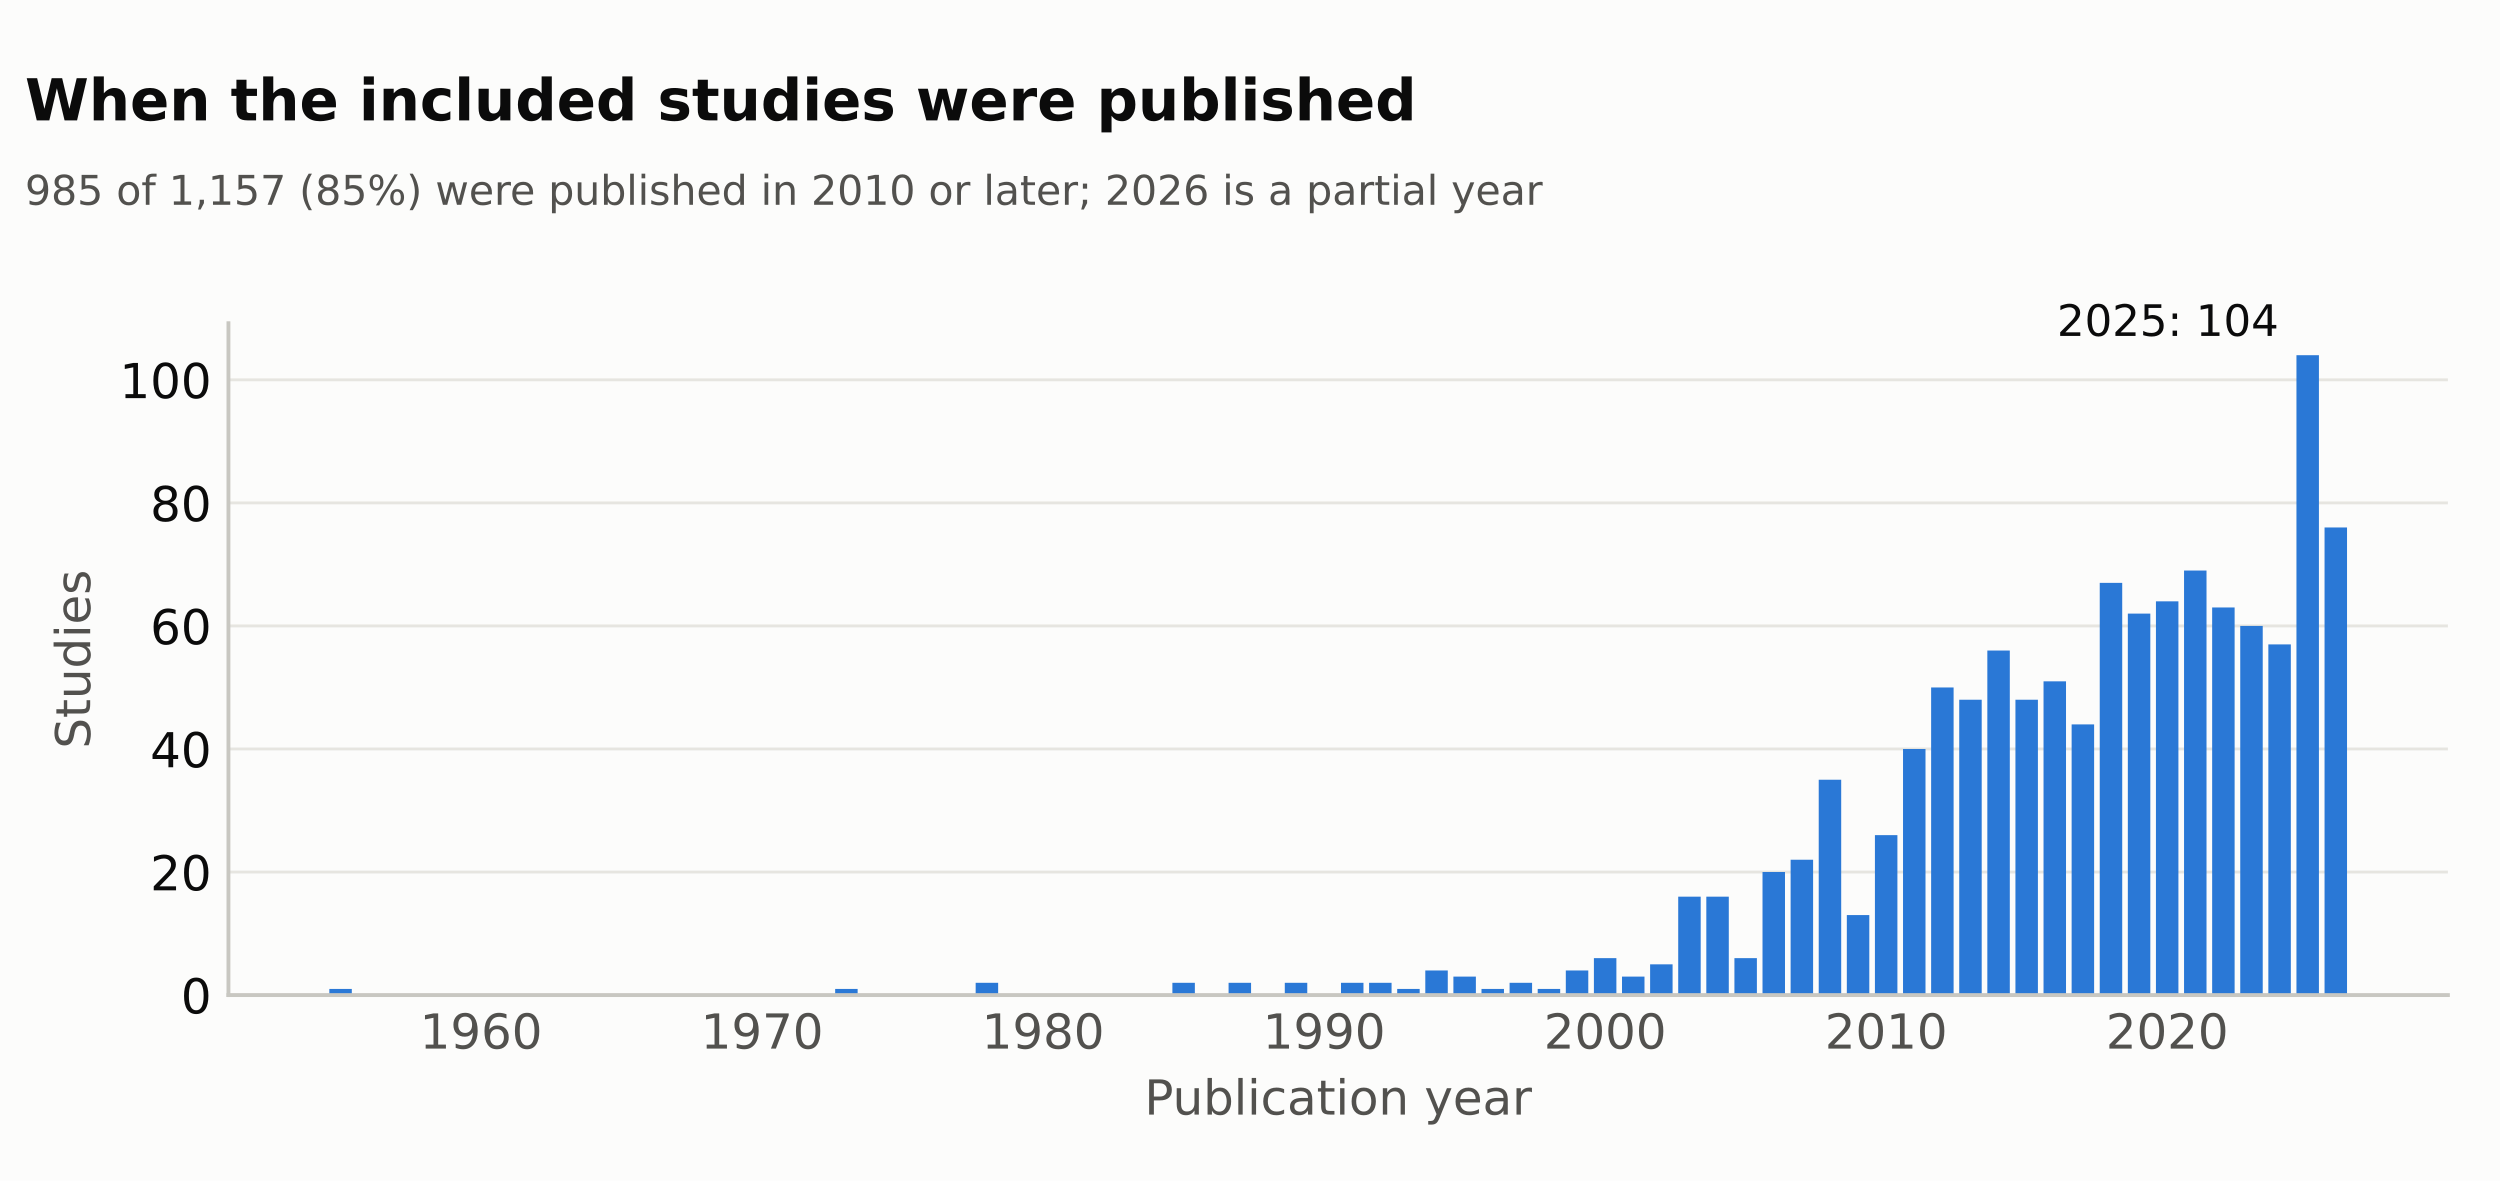
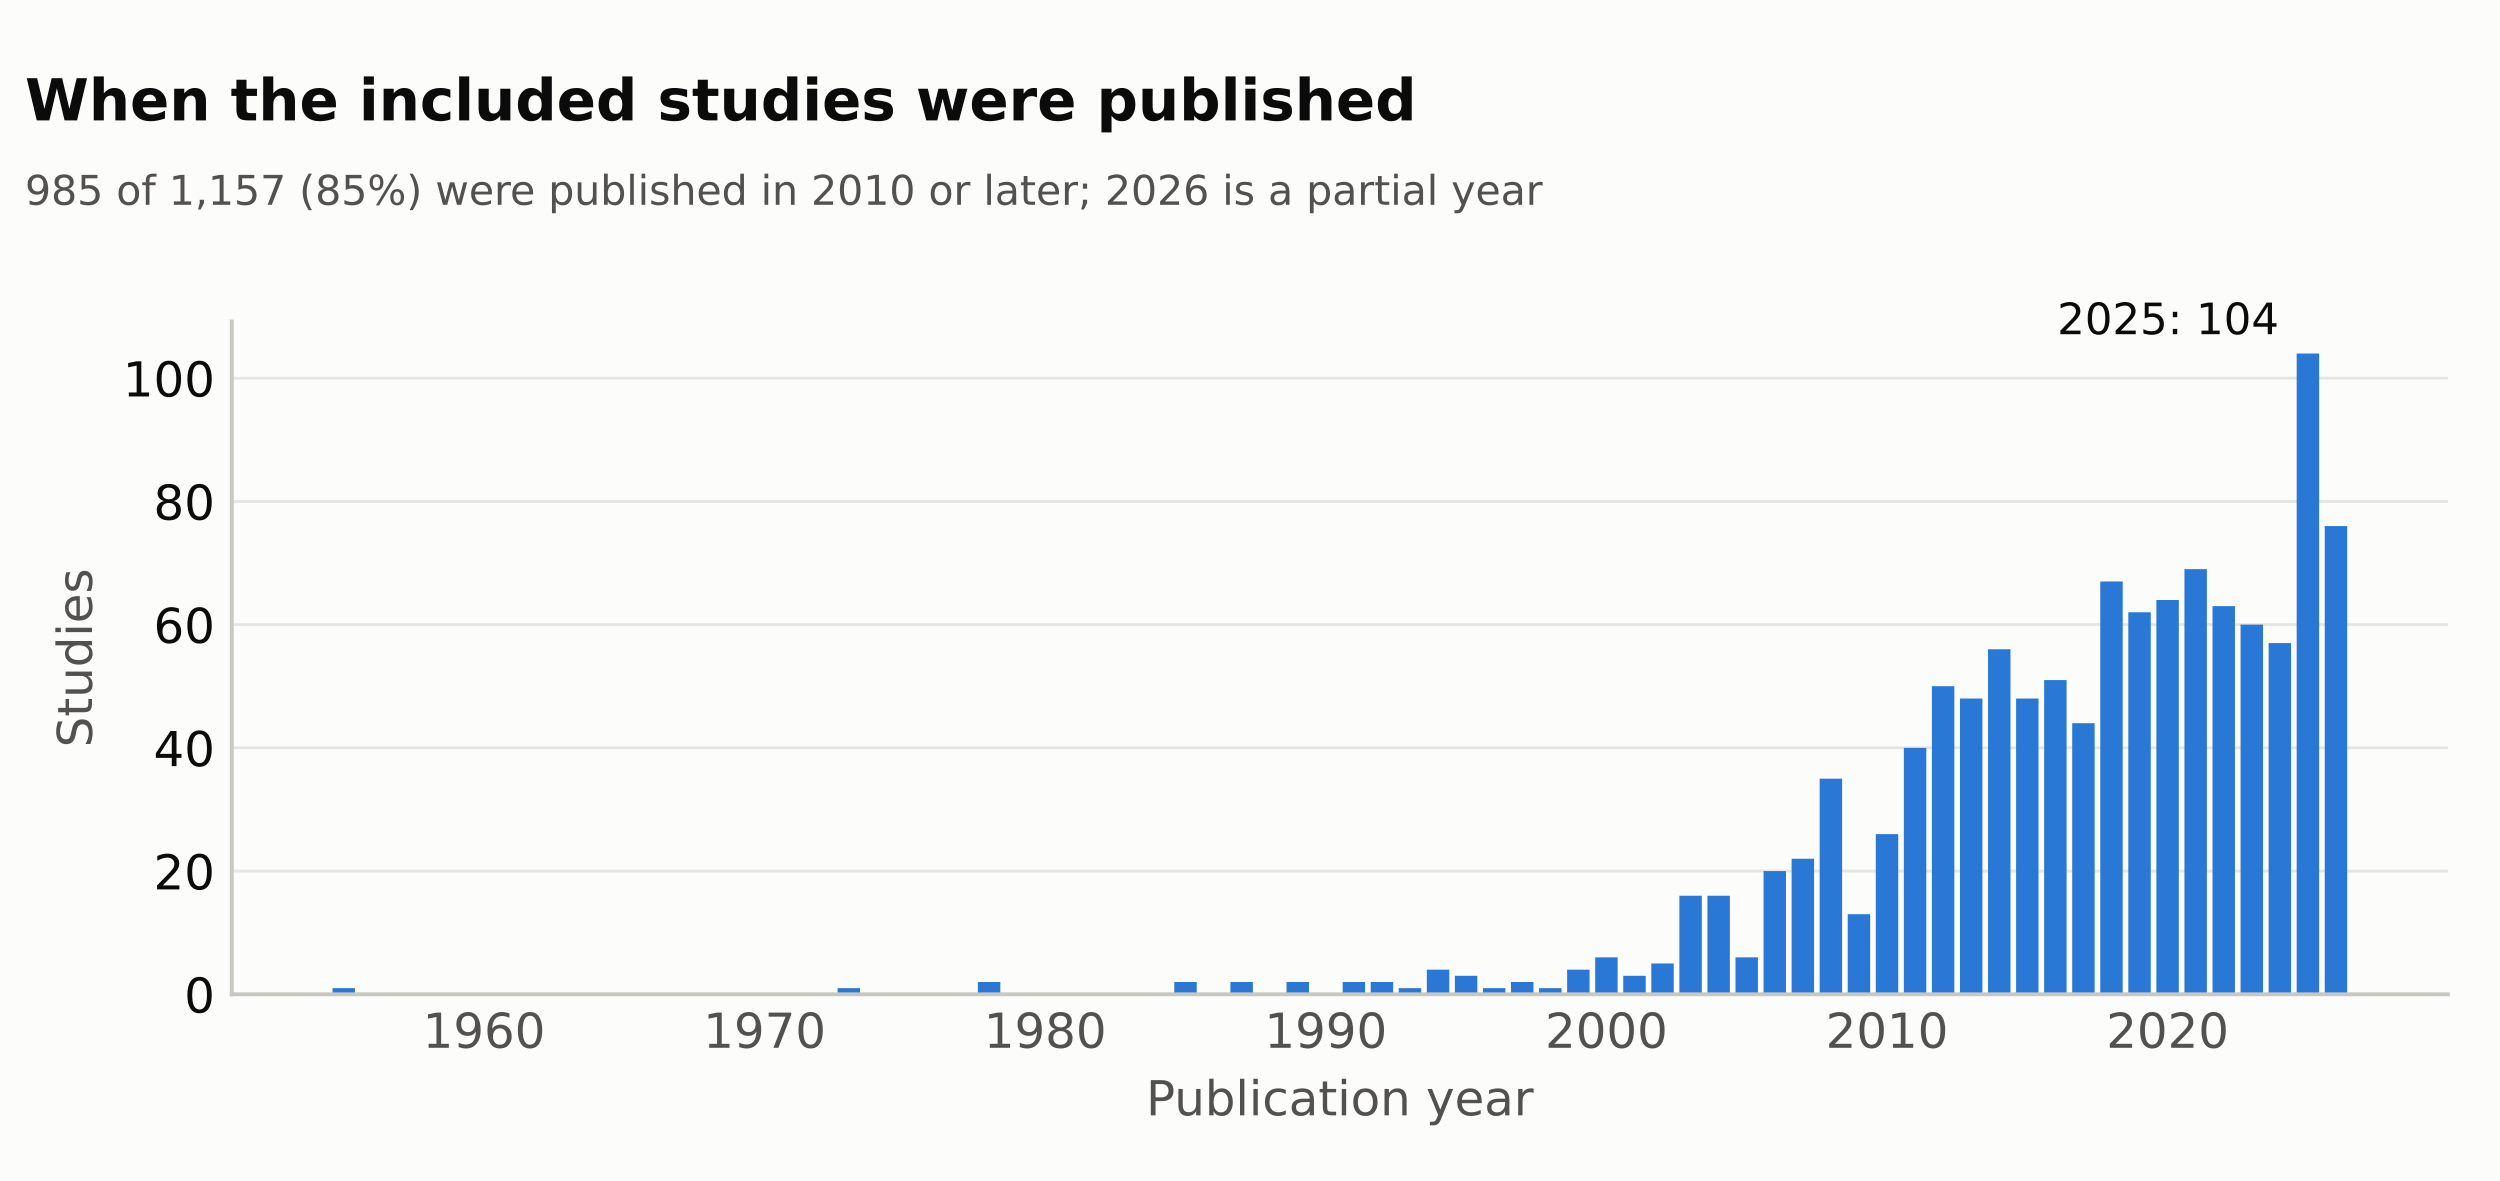
<svg xmlns="http://www.w3.org/2000/svg" width="518.4pt" height="244.8pt" viewBox="0 0 518.4 244.8" version="1.1">
  <defs>
    <style type="text/css">*{stroke-linejoin: round; stroke-linecap: butt}</style>
  </defs>
  <g id="figure_1">
    <g id="patch_1">
      <path d="M 0 244.8  L 518.4 244.8  L 518.4 0  L 0 0  z " style="fill: #fcfcfb" />
    </g>
    <g id="axes_1">
      <g id="patch_2">
-         <path d="M 47.37 206.34  L 507.6 206.34  L 507.6 67.024  L 47.37 67.024  z " style="fill: #fcfcfb" />
+         <path d="M 48.062 206.178  L 507.6 206.178  L 507.6 66.662  L 48.062 66.662  z " style="fill: #fcfcfb" />
      </g>
      <g id="matplotlib.axis_1">
        <g id="xtick_1">
          <g id="line2d_1" />
          <g id="text_1">
-             <text style="font-size: 10px; font-family: 'DejaVu Sans', 'Bitstream Vera Sans', 'Computer Modern Sans Serif', 'Lucida Grande', 'Verdana', 'Geneva', 'Lucid', 'Arial', 'Helvetica', 'Avant Garde', sans-serif; text-anchor: middle; fill: #52514e" x="99.756" y="217.438" transform="rotate(-0 99.75627 217.4384)">1960</text>
+             <text style="font-size: 10px; font-family: 'DejaVu Sans', 'Bitstream Vera Sans', 'Computer Modern Sans Serif', 'Lucida Grande', 'Verdana', 'Geneva', 'Lucid', 'Arial', 'Helvetica', 'Avant Garde', sans-serif; text-anchor: middle; fill: #52514e" x="100.37" y="217.275" transform="rotate(-0 100.3698 217.2753)">1960</text>
          </g>
        </g>
        <g id="xtick_2">
          <g id="line2d_2" />
          <g id="text_2">
-             <text style="font-size: 10px; font-family: 'DejaVu Sans', 'Bitstream Vera Sans', 'Computer Modern Sans Serif', 'Lucida Grande', 'Verdana', 'Geneva', 'Lucid', 'Arial', 'Helvetica', 'Avant Garde', sans-serif; text-anchor: middle; fill: #52514e" x="158.028" y="217.438" transform="rotate(-0 158.028 217.4384)">1970</text>
+             <text style="font-size: 10px; font-family: 'DejaVu Sans', 'Bitstream Vera Sans', 'Computer Modern Sans Serif', 'Lucida Grande', 'Verdana', 'Geneva', 'Lucid', 'Arial', 'Helvetica', 'Avant Garde', sans-serif; text-anchor: middle; fill: #52514e" x="158.554" y="217.275" transform="rotate(-0 158.5539 217.2753)">1970</text>
          </g>
        </g>
        <g id="xtick_3">
          <g id="line2d_3" />
          <g id="text_3">
-             <text style="font-size: 10px; font-family: 'DejaVu Sans', 'Bitstream Vera Sans', 'Computer Modern Sans Serif', 'Lucida Grande', 'Verdana', 'Geneva', 'Lucid', 'Arial', 'Helvetica', 'Avant Garde', sans-serif; text-anchor: middle; fill: #52514e" x="216.3" y="217.438" transform="rotate(-0 216.2997 217.4384)">1980</text>
+             <text style="font-size: 10px; font-family: 'DejaVu Sans', 'Bitstream Vera Sans', 'Computer Modern Sans Serif', 'Lucida Grande', 'Verdana', 'Geneva', 'Lucid', 'Arial', 'Helvetica', 'Avant Garde', sans-serif; text-anchor: middle; fill: #52514e" x="216.738" y="217.275" transform="rotate(-0 216.7379 217.2753)">1980</text>
          </g>
        </g>
        <g id="xtick_4">
          <g id="line2d_4" />
          <g id="text_4">
-             <text style="font-size: 10px; font-family: 'DejaVu Sans', 'Bitstream Vera Sans', 'Computer Modern Sans Serif', 'Lucida Grande', 'Verdana', 'Geneva', 'Lucid', 'Arial', 'Helvetica', 'Avant Garde', sans-serif; text-anchor: middle; fill: #52514e" x="274.571" y="217.438" transform="rotate(-0 274.5714 217.4384)">1990</text>
+             <text style="font-size: 10px; font-family: 'DejaVu Sans', 'Bitstream Vera Sans', 'Computer Modern Sans Serif', 'Lucida Grande', 'Verdana', 'Geneva', 'Lucid', 'Arial', 'Helvetica', 'Avant Garde', sans-serif; text-anchor: middle; fill: #52514e" x="274.922" y="217.275" transform="rotate(-0 274.922 217.2753)">1990</text>
          </g>
        </g>
        <g id="xtick_5">
          <g id="line2d_5" />
          <g id="text_5">
-             <text style="font-size: 10px; font-family: 'DejaVu Sans', 'Bitstream Vera Sans', 'Computer Modern Sans Serif', 'Lucida Grande', 'Verdana', 'Geneva', 'Lucid', 'Arial', 'Helvetica', 'Avant Garde', sans-serif; text-anchor: middle; fill: #52514e" x="332.843" y="217.438" transform="rotate(-0 332.8431 217.4384)">2000</text>
+             <text style="font-size: 10px; font-family: 'DejaVu Sans', 'Bitstream Vera Sans', 'Computer Modern Sans Serif', 'Lucida Grande', 'Verdana', 'Geneva', 'Lucid', 'Arial', 'Helvetica', 'Avant Garde', sans-serif; text-anchor: middle; fill: #52514e" x="333.106" y="217.275" transform="rotate(-0 333.106 217.2753)">2000</text>
          </g>
        </g>
        <g id="xtick_6">
          <g id="line2d_6" />
          <g id="text_6">
-             <text style="font-size: 10px; font-family: 'DejaVu Sans', 'Bitstream Vera Sans', 'Computer Modern Sans Serif', 'Lucida Grande', 'Verdana', 'Geneva', 'Lucid', 'Arial', 'Helvetica', 'Avant Garde', sans-serif; text-anchor: middle; fill: #52514e" x="391.115" y="217.438" transform="rotate(-0 391.1148 217.4384)">2010</text>
+             <text style="font-size: 10px; font-family: 'DejaVu Sans', 'Bitstream Vera Sans', 'Computer Modern Sans Serif', 'Lucida Grande', 'Verdana', 'Geneva', 'Lucid', 'Arial', 'Helvetica', 'Avant Garde', sans-serif; text-anchor: middle; fill: #52514e" x="391.29" y="217.275" transform="rotate(-0 391.2901 217.2753)">2010</text>
          </g>
        </g>
        <g id="xtick_7">
          <g id="line2d_7" />
          <g id="text_7">
-             <text style="font-size: 10px; font-family: 'DejaVu Sans', 'Bitstream Vera Sans', 'Computer Modern Sans Serif', 'Lucida Grande', 'Verdana', 'Geneva', 'Lucid', 'Arial', 'Helvetica', 'Avant Garde', sans-serif; text-anchor: middle; fill: #52514e" x="449.387" y="217.438" transform="rotate(-0 449.3866 217.4384)">2020</text>
+             <text style="font-size: 10px; font-family: 'DejaVu Sans', 'Bitstream Vera Sans', 'Computer Modern Sans Serif', 'Lucida Grande', 'Verdana', 'Geneva', 'Lucid', 'Arial', 'Helvetica', 'Avant Garde', sans-serif; text-anchor: middle; fill: #52514e" x="449.474" y="217.275" transform="rotate(-0 449.4741 217.2753)">2020</text>
          </g>
        </g>
        <g id="text_8">
-           <text style="font-size: 10px; font-family: 'DejaVu Sans', 'Bitstream Vera Sans', 'Computer Modern Sans Serif', 'Lucida Grande', 'Verdana', 'Geneva', 'Lucid', 'Arial', 'Helvetica', 'Avant Garde', sans-serif; text-anchor: middle; fill: #52514e" x="277.485" y="231.117" transform="rotate(-0 277.485 231.1166)">Publication year</text>
+           <text style="font-size: 10px; font-family: 'DejaVu Sans', 'Bitstream Vera Sans', 'Computer Modern Sans Serif', 'Lucida Grande', 'Verdana', 'Geneva', 'Lucid', 'Arial', 'Helvetica', 'Avant Garde', sans-serif; text-anchor: middle; fill: #52514e" x="277.831" y="231.276" transform="rotate(-0 277.8312 231.2761)">Publication year</text>
        </g>
      </g>
      <g id="matplotlib.axis_2">
        <g id="ytick_1">
          <g id="line2d_8">
-             <path d="M 47.37 206.34  L 507.6 206.34  " clip-path="url(#pa4f0596d1d)" style="fill: none; stroke: #e6e5e0; stroke-width: 0.6; stroke-linecap: square" />
+             <path d="M 48.062 206.178  L 507.6 206.178  " clip-path="url(#p452fbf935a)" style="fill: none; stroke: #e6e5e0; stroke-width: 0.6; stroke-linecap: square" />
          </g>
          <g id="line2d_9" />
          <g id="text_9">
-             <text style="font-size: 10px; font-family: 'DejaVu Sans', 'Bitstream Vera Sans', 'Computer Modern Sans Serif', 'Lucida Grande', 'Verdana', 'Geneva', 'Lucid', 'Arial', 'Helvetica', 'Avant Garde', sans-serif; text-anchor: end; fill: #0b0b0b" x="43.87" y="210.139" transform="rotate(-0 43.87 210.1392)">0</text>
+             <text style="font-size: 10px; font-family: 'DejaVu Sans', 'Bitstream Vera Sans', 'Computer Modern Sans Serif', 'Lucida Grande', 'Verdana', 'Geneva', 'Lucid', 'Arial', 'Helvetica', 'Avant Garde', sans-serif; text-anchor: end; fill: #0b0b0b" x="44.562" y="209.976" transform="rotate(-0 44.56234 209.9765)">0</text>
          </g>
        </g>
        <g id="ytick_2">
          <g id="line2d_10">
-             <path d="M 47.37 180.824  L 507.6 180.824  " clip-path="url(#pa4f0596d1d)" style="fill: none; stroke: #e6e5e0; stroke-width: 0.6; stroke-linecap: square" />
+             <path d="M 48.062 180.625  L 507.6 180.625  " clip-path="url(#p452fbf935a)" style="fill: none; stroke: #e6e5e0; stroke-width: 0.6; stroke-linecap: square" />
          </g>
          <g id="line2d_11" />
          <g id="text_10">
-             <text style="font-size: 10px; font-family: 'DejaVu Sans', 'Bitstream Vera Sans', 'Computer Modern Sans Serif', 'Lucida Grande', 'Verdana', 'Geneva', 'Lucid', 'Arial', 'Helvetica', 'Avant Garde', sans-serif; text-anchor: end; fill: #0b0b0b" x="43.87" y="184.623" transform="rotate(-0 43.87 184.6235)">20</text>
+             <text style="font-size: 10px; font-family: 'DejaVu Sans', 'Bitstream Vera Sans', 'Computer Modern Sans Serif', 'Lucida Grande', 'Verdana', 'Geneva', 'Lucid', 'Arial', 'Helvetica', 'Avant Garde', sans-serif; text-anchor: end; fill: #0b0b0b" x="44.562" y="184.424" transform="rotate(-0 44.56234 184.4241)">20</text>
          </g>
        </g>
        <g id="ytick_3">
          <g id="line2d_12">
-             <path d="M 47.37 155.308  L 507.6 155.308  " clip-path="url(#pa4f0596d1d)" style="fill: none; stroke: #e6e5e0; stroke-width: 0.6; stroke-linecap: square" />
+             <path d="M 48.062 155.073  L 507.6 155.073  " clip-path="url(#p452fbf935a)" style="fill: none; stroke: #e6e5e0; stroke-width: 0.6; stroke-linecap: square" />
          </g>
          <g id="line2d_13" />
          <g id="text_11">
-             <text style="font-size: 10px; font-family: 'DejaVu Sans', 'Bitstream Vera Sans', 'Computer Modern Sans Serif', 'Lucida Grande', 'Verdana', 'Geneva', 'Lucid', 'Arial', 'Helvetica', 'Avant Garde', sans-serif; text-anchor: end; fill: #0b0b0b" x="43.87" y="159.108" transform="rotate(-0 43.87 159.1077)">40</text>
+             <text style="font-size: 10px; font-family: 'DejaVu Sans', 'Bitstream Vera Sans', 'Computer Modern Sans Serif', 'Lucida Grande', 'Verdana', 'Geneva', 'Lucid', 'Arial', 'Helvetica', 'Avant Garde', sans-serif; text-anchor: end; fill: #0b0b0b" x="44.562" y="158.872" transform="rotate(-0 44.56234 158.8718)">40</text>
          </g>
        </g>
        <g id="ytick_4">
          <g id="line2d_14">
-             <path d="M 47.37 129.793  L 507.6 129.793  " clip-path="url(#pa4f0596d1d)" style="fill: none; stroke: #e6e5e0; stroke-width: 0.6; stroke-linecap: square" />
+             <path d="M 48.062 129.521  L 507.6 129.521  " clip-path="url(#p452fbf935a)" style="fill: none; stroke: #e6e5e0; stroke-width: 0.6; stroke-linecap: square" />
          </g>
          <g id="line2d_15" />
          <g id="text_12">
-             <text style="font-size: 10px; font-family: 'DejaVu Sans', 'Bitstream Vera Sans', 'Computer Modern Sans Serif', 'Lucida Grande', 'Verdana', 'Geneva', 'Lucid', 'Arial', 'Helvetica', 'Avant Garde', sans-serif; text-anchor: end; fill: #0b0b0b" x="43.87" y="133.592" transform="rotate(-0 43.87 133.592)">60</text>
+             <text style="font-size: 10px; font-family: 'DejaVu Sans', 'Bitstream Vera Sans', 'Computer Modern Sans Serif', 'Lucida Grande', 'Verdana', 'Geneva', 'Lucid', 'Arial', 'Helvetica', 'Avant Garde', sans-serif; text-anchor: end; fill: #0b0b0b" x="44.562" y="133.319" transform="rotate(-0 44.56234 133.3195)">60</text>
          </g>
        </g>
        <g id="ytick_5">
          <g id="line2d_16">
-             <path d="M 47.37 104.277  L 507.6 104.277  " clip-path="url(#pa4f0596d1d)" style="fill: none; stroke: #e6e5e0; stroke-width: 0.6; stroke-linecap: square" />
+             <path d="M 48.062 103.968  L 507.6 103.968  " clip-path="url(#p452fbf935a)" style="fill: none; stroke: #e6e5e0; stroke-width: 0.6; stroke-linecap: square" />
          </g>
          <g id="line2d_17" />
          <g id="text_13">
-             <text style="font-size: 10px; font-family: 'DejaVu Sans', 'Bitstream Vera Sans', 'Computer Modern Sans Serif', 'Lucida Grande', 'Verdana', 'Geneva', 'Lucid', 'Arial', 'Helvetica', 'Avant Garde', sans-serif; text-anchor: end; fill: #0b0b0b" x="43.87" y="108.076" transform="rotate(-0 43.87 108.0762)">80</text>
+             <text style="font-size: 10px; font-family: 'DejaVu Sans', 'Bitstream Vera Sans', 'Computer Modern Sans Serif', 'Lucida Grande', 'Verdana', 'Geneva', 'Lucid', 'Arial', 'Helvetica', 'Avant Garde', sans-serif; text-anchor: end; fill: #0b0b0b" x="44.562" y="107.767" transform="rotate(-0 44.56234 107.7671)">80</text>
          </g>
        </g>
        <g id="ytick_6">
          <g id="line2d_18">
-             <path d="M 47.37 78.761  L 507.6 78.761  " clip-path="url(#pa4f0596d1d)" style="fill: none; stroke: #e6e5e0; stroke-width: 0.6; stroke-linecap: square" />
+             <path d="M 48.062 78.416  L 507.6 78.416  " clip-path="url(#p452fbf935a)" style="fill: none; stroke: #e6e5e0; stroke-width: 0.6; stroke-linecap: square" />
          </g>
          <g id="line2d_19" />
          <g id="text_14">
-             <text style="font-size: 10px; font-family: 'DejaVu Sans', 'Bitstream Vera Sans', 'Computer Modern Sans Serif', 'Lucida Grande', 'Verdana', 'Geneva', 'Lucid', 'Arial', 'Helvetica', 'Avant Garde', sans-serif; text-anchor: end; fill: #0b0b0b" x="43.87" y="82.56" transform="rotate(-0 43.87 82.56046)">100</text>
+             <text style="font-size: 10px; font-family: 'DejaVu Sans', 'Bitstream Vera Sans', 'Computer Modern Sans Serif', 'Lucida Grande', 'Verdana', 'Geneva', 'Lucid', 'Arial', 'Helvetica', 'Avant Garde', sans-serif; text-anchor: end; fill: #0b0b0b" x="44.562" y="82.215" transform="rotate(-0 44.56234 82.21479)">100</text>
          </g>
        </g>
        <g id="text_15">
-           <text style="font-size: 10px; font-family: 'DejaVu Sans', 'Bitstream Vera Sans', 'Computer Modern Sans Serif', 'Lucida Grande', 'Verdana', 'Geneva', 'Lucid', 'Arial', 'Helvetica', 'Avant Garde', sans-serif; text-anchor: middle; fill: #52514e" x="18.703" y="136.682" transform="rotate(-90 18.70281 136.682)">Studies</text>
+           <text style="font-size: 10px; font-family: 'DejaVu Sans', 'Bitstream Vera Sans', 'Computer Modern Sans Serif', 'Lucida Grande', 'Verdana', 'Geneva', 'Lucid', 'Arial', 'Helvetica', 'Avant Garde', sans-serif; text-anchor: middle; fill: #52514e" x="19.073" y="136.42" transform="rotate(-90 19.0725 136.4198)">Studies</text>
        </g>
      </g>
      <g id="patch_3">
-         <path d="M 68.29 206.34  L 72.951 206.34  L 72.951 205.064  L 68.29 205.064  z " clip-path="url(#pa4f0596d1d)" style="fill: #2a78d6" />
+         <path d="M 68.95 206.178  L 73.605 206.178  L 73.605 204.9  L 68.95 204.9  z " clip-path="url(#p452fbf935a)" style="fill: #2a78d6" />
      </g>
      <g id="patch_4">
-         <path d="M 74.117 206.34  L 78.778 206.34  L 78.778 206.34  L 74.117 206.34  z " clip-path="url(#pa4f0596d1d)" style="fill: #2a78d6" />
+         <path d="M 74.769 206.178  L 79.424 206.178  L 79.424 206.178  L 74.769 206.178  z " clip-path="url(#p452fbf935a)" style="fill: #2a78d6" />
      </g>
      <g id="patch_5">
-         <path d="M 79.944 206.34  L 84.606 206.34  L 84.606 206.34  L 79.944 206.34  z " clip-path="url(#pa4f0596d1d)" style="fill: #2a78d6" />
+         <path d="M 80.587 206.178  L 85.242 206.178  L 85.242 206.178  L 80.587 206.178  z " clip-path="url(#p452fbf935a)" style="fill: #2a78d6" />
      </g>
      <g id="patch_6">
-         <path d="M 85.771 206.34  L 90.433 206.34  L 90.433 206.34  L 85.771 206.34  z " clip-path="url(#pa4f0596d1d)" style="fill: #2a78d6" />
+         <path d="M 86.406 206.178  L 91.06 206.178  L 91.06 206.178  L 86.406 206.178  z " clip-path="url(#p452fbf935a)" style="fill: #2a78d6" />
      </g>
      <g id="patch_7">
-         <path d="M 91.598 206.34  L 96.26 206.34  L 96.26 206.34  L 91.598 206.34  z " clip-path="url(#pa4f0596d1d)" style="fill: #2a78d6" />
+         <path d="M 92.224 206.178  L 96.879 206.178  L 96.879 206.178  L 92.224 206.178  z " clip-path="url(#p452fbf935a)" style="fill: #2a78d6" />
      </g>
      <g id="patch_8">
-         <path d="M 97.425 206.34  L 102.087 206.34  L 102.087 206.34  L 97.425 206.34  z " clip-path="url(#pa4f0596d1d)" style="fill: #2a78d6" />
+         <path d="M 98.042 206.178  L 102.697 206.178  L 102.697 206.178  L 98.042 206.178  z " clip-path="url(#p452fbf935a)" style="fill: #2a78d6" />
      </g>
      <g id="patch_9">
-         <path d="M 103.253 206.34  L 107.914 206.34  L 107.914 206.34  L 103.253 206.34  z " clip-path="url(#pa4f0596d1d)" style="fill: #2a78d6" />
+         <path d="M 103.861 206.178  L 108.516 206.178  L 108.516 206.178  L 103.861 206.178  z " clip-path="url(#p452fbf935a)" style="fill: #2a78d6" />
      </g>
      <g id="patch_10">
-         <path d="M 109.08 206.34  L 113.741 206.34  L 113.741 206.34  L 109.08 206.34  z " clip-path="url(#pa4f0596d1d)" style="fill: #2a78d6" />
+         <path d="M 109.679 206.178  L 114.334 206.178  L 114.334 206.178  L 109.679 206.178  z " clip-path="url(#p452fbf935a)" style="fill: #2a78d6" />
      </g>
      <g id="patch_11">
-         <path d="M 114.907 206.34  L 119.569 206.34  L 119.569 206.34  L 114.907 206.34  z " clip-path="url(#pa4f0596d1d)" style="fill: #2a78d6" />
+         <path d="M 115.498 206.178  L 120.152 206.178  L 120.152 206.178  L 115.498 206.178  z " clip-path="url(#p452fbf935a)" style="fill: #2a78d6" />
      </g>
      <g id="patch_12">
-         <path d="M 120.734 206.34  L 125.396 206.34  L 125.396 206.34  L 120.734 206.34  z " clip-path="url(#pa4f0596d1d)" style="fill: #2a78d6" />
+         <path d="M 121.316 206.178  L 125.971 206.178  L 125.971 206.178  L 121.316 206.178  z " clip-path="url(#p452fbf935a)" style="fill: #2a78d6" />
      </g>
      <g id="patch_13">
-         <path d="M 126.561 206.34  L 131.223 206.34  L 131.223 206.34  L 126.561 206.34  z " clip-path="url(#pa4f0596d1d)" style="fill: #2a78d6" />
+         <path d="M 127.134 206.178  L 131.789 206.178  L 131.789 206.178  L 127.134 206.178  z " clip-path="url(#p452fbf935a)" style="fill: #2a78d6" />
      </g>
      <g id="patch_14">
-         <path d="M 132.388 206.34  L 137.05 206.34  L 137.05 206.34  L 132.388 206.34  z " clip-path="url(#pa4f0596d1d)" style="fill: #2a78d6" />
+         <path d="M 132.953 206.178  L 137.608 206.178  L 137.608 206.178  L 132.953 206.178  z " clip-path="url(#p452fbf935a)" style="fill: #2a78d6" />
      </g>
      <g id="patch_15">
-         <path d="M 138.216 206.34  L 142.877 206.34  L 142.877 206.34  L 138.216 206.34  z " clip-path="url(#pa4f0596d1d)" style="fill: #2a78d6" />
+         <path d="M 138.771 206.178  L 143.426 206.178  L 143.426 206.178  L 138.771 206.178  z " clip-path="url(#p452fbf935a)" style="fill: #2a78d6" />
      </g>
      <g id="patch_16">
-         <path d="M 144.043 206.34  L 148.705 206.34  L 148.705 206.34  L 144.043 206.34  z " clip-path="url(#pa4f0596d1d)" style="fill: #2a78d6" />
+         <path d="M 144.59 206.178  L 149.244 206.178  L 149.244 206.178  L 144.59 206.178  z " clip-path="url(#p452fbf935a)" style="fill: #2a78d6" />
      </g>
      <g id="patch_17">
-         <path d="M 149.87 206.34  L 154.532 206.34  L 154.532 206.34  L 149.87 206.34  z " clip-path="url(#pa4f0596d1d)" style="fill: #2a78d6" />
+         <path d="M 150.408 206.178  L 155.063 206.178  L 155.063 206.178  L 150.408 206.178  z " clip-path="url(#p452fbf935a)" style="fill: #2a78d6" />
      </g>
      <g id="patch_18">
-         <path d="M 155.697 206.34  L 160.359 206.34  L 160.359 206.34  L 155.697 206.34  z " clip-path="url(#pa4f0596d1d)" style="fill: #2a78d6" />
+         <path d="M 156.226 206.178  L 160.881 206.178  L 160.881 206.178  L 156.226 206.178  z " clip-path="url(#p452fbf935a)" style="fill: #2a78d6" />
      </g>
      <g id="patch_19">
-         <path d="M 161.524 206.34  L 166.186 206.34  L 166.186 206.34  L 161.524 206.34  z " clip-path="url(#pa4f0596d1d)" style="fill: #2a78d6" />
+         <path d="M 162.045 206.178  L 166.7 206.178  L 166.7 206.178  L 162.045 206.178  z " clip-path="url(#p452fbf935a)" style="fill: #2a78d6" />
      </g>
      <g id="patch_20">
-         <path d="M 167.351 206.34  L 172.013 206.34  L 172.013 206.34  L 167.351 206.34  z " clip-path="url(#pa4f0596d1d)" style="fill: #2a78d6" />
+         <path d="M 167.863 206.178  L 172.518 206.178  L 172.518 206.178  L 167.863 206.178  z " clip-path="url(#p452fbf935a)" style="fill: #2a78d6" />
      </g>
      <g id="patch_21">
-         <path d="M 173.179 206.34  L 177.84 206.34  L 177.84 205.064  L 173.179 205.064  z " clip-path="url(#pa4f0596d1d)" style="fill: #2a78d6" />
+         <path d="M 173.682 206.178  L 178.336 206.178  L 178.336 204.9  L 173.682 204.9  z " clip-path="url(#p452fbf935a)" style="fill: #2a78d6" />
      </g>
      <g id="patch_22">
-         <path d="M 179.006 206.34  L 183.668 206.34  L 183.668 206.34  L 179.006 206.34  z " clip-path="url(#pa4f0596d1d)" style="fill: #2a78d6" />
+         <path d="M 179.5 206.178  L 184.155 206.178  L 184.155 206.178  L 179.5 206.178  z " clip-path="url(#p452fbf935a)" style="fill: #2a78d6" />
      </g>
      <g id="patch_23">
-         <path d="M 184.833 206.34  L 189.495 206.34  L 189.495 206.34  L 184.833 206.34  z " clip-path="url(#pa4f0596d1d)" style="fill: #2a78d6" />
+         <path d="M 185.319 206.178  L 189.973 206.178  L 189.973 206.178  L 185.319 206.178  z " clip-path="url(#p452fbf935a)" style="fill: #2a78d6" />
      </g>
      <g id="patch_24">
-         <path d="M 190.66 206.34  L 195.322 206.34  L 195.322 206.34  L 190.66 206.34  z " clip-path="url(#pa4f0596d1d)" style="fill: #2a78d6" />
+         <path d="M 191.137 206.178  L 195.792 206.178  L 195.792 206.178  L 191.137 206.178  z " clip-path="url(#p452fbf935a)" style="fill: #2a78d6" />
      </g>
      <g id="patch_25">
-         <path d="M 196.487 206.34  L 201.149 206.34  L 201.149 206.34  L 196.487 206.34  z " clip-path="url(#pa4f0596d1d)" style="fill: #2a78d6" />
+         <path d="M 196.955 206.178  L 201.61 206.178  L 201.61 206.178  L 196.955 206.178  z " clip-path="url(#p452fbf935a)" style="fill: #2a78d6" />
      </g>
      <g id="patch_26">
-         <path d="M 202.314 206.34  L 206.976 206.34  L 206.976 203.788  L 202.314 203.788  z " clip-path="url(#pa4f0596d1d)" style="fill: #2a78d6" />
+         <path d="M 202.774 206.178  L 207.428 206.178  L 207.428 203.622  L 202.774 203.622  z " clip-path="url(#p452fbf935a)" style="fill: #2a78d6" />
      </g>
      <g id="patch_27">
-         <path d="M 208.142 206.34  L 212.803 206.34  L 212.803 206.34  L 208.142 206.34  z " clip-path="url(#pa4f0596d1d)" style="fill: #2a78d6" />
+         <path d="M 208.592 206.178  L 213.247 206.178  L 213.247 206.178  L 208.592 206.178  z " clip-path="url(#p452fbf935a)" style="fill: #2a78d6" />
      </g>
      <g id="patch_28">
-         <path d="M 213.969 206.34  L 218.631 206.34  L 218.631 206.34  L 213.969 206.34  z " clip-path="url(#pa4f0596d1d)" style="fill: #2a78d6" />
+         <path d="M 214.411 206.178  L 219.065 206.178  L 219.065 206.178  L 214.411 206.178  z " clip-path="url(#p452fbf935a)" style="fill: #2a78d6" />
      </g>
      <g id="patch_29">
-         <path d="M 219.796 206.34  L 224.458 206.34  L 224.458 206.34  L 219.796 206.34  z " clip-path="url(#pa4f0596d1d)" style="fill: #2a78d6" />
+         <path d="M 220.229 206.178  L 224.884 206.178  L 224.884 206.178  L 220.229 206.178  z " clip-path="url(#p452fbf935a)" style="fill: #2a78d6" />
      </g>
      <g id="patch_30">
-         <path d="M 225.623 206.34  L 230.285 206.34  L 230.285 206.34  L 225.623 206.34  z " clip-path="url(#pa4f0596d1d)" style="fill: #2a78d6" />
+         <path d="M 226.047 206.178  L 230.702 206.178  L 230.702 206.178  L 226.047 206.178  z " clip-path="url(#p452fbf935a)" style="fill: #2a78d6" />
      </g>
      <g id="patch_31">
-         <path d="M 231.45 206.34  L 236.112 206.34  L 236.112 206.34  L 231.45 206.34  z " clip-path="url(#pa4f0596d1d)" style="fill: #2a78d6" />
+         <path d="M 231.866 206.178  L 236.52 206.178  L 236.52 206.178  L 231.866 206.178  z " clip-path="url(#p452fbf935a)" style="fill: #2a78d6" />
      </g>
      <g id="patch_32">
-         <path d="M 237.278 206.34  L 241.939 206.34  L 241.939 206.34  L 237.278 206.34  z " clip-path="url(#pa4f0596d1d)" style="fill: #2a78d6" />
+         <path d="M 237.684 206.178  L 242.339 206.178  L 242.339 206.178  L 237.684 206.178  z " clip-path="url(#p452fbf935a)" style="fill: #2a78d6" />
      </g>
      <g id="patch_33">
-         <path d="M 243.105 206.34  L 247.766 206.34  L 247.766 203.788  L 243.105 203.788  z " clip-path="url(#pa4f0596d1d)" style="fill: #2a78d6" />
+         <path d="M 243.503 206.178  L 248.157 206.178  L 248.157 203.622  L 243.503 203.622  z " clip-path="url(#p452fbf935a)" style="fill: #2a78d6" />
      </g>
      <g id="patch_34">
-         <path d="M 248.932 206.34  L 253.594 206.34  L 253.594 206.34  L 248.932 206.34  z " clip-path="url(#pa4f0596d1d)" style="fill: #2a78d6" />
+         <path d="M 249.321 206.178  L 253.976 206.178  L 253.976 206.178  L 249.321 206.178  z " clip-path="url(#p452fbf935a)" style="fill: #2a78d6" />
      </g>
      <g id="patch_35">
-         <path d="M 254.759 206.34  L 259.421 206.34  L 259.421 203.788  L 254.759 203.788  z " clip-path="url(#pa4f0596d1d)" style="fill: #2a78d6" />
+         <path d="M 255.139 206.178  L 259.794 206.178  L 259.794 203.622  L 255.139 203.622  z " clip-path="url(#p452fbf935a)" style="fill: #2a78d6" />
      </g>
      <g id="patch_36">
-         <path d="M 260.586 206.34  L 265.248 206.34  L 265.248 206.34  L 260.586 206.34  z " clip-path="url(#pa4f0596d1d)" style="fill: #2a78d6" />
+         <path d="M 260.958 206.178  L 265.613 206.178  L 265.613 206.178  L 260.958 206.178  z " clip-path="url(#p452fbf935a)" style="fill: #2a78d6" />
      </g>
      <g id="patch_37">
-         <path d="M 266.413 206.34  L 271.075 206.34  L 271.075 203.788  L 266.413 203.788  z " clip-path="url(#pa4f0596d1d)" style="fill: #2a78d6" />
+         <path d="M 266.776 206.178  L 271.431 206.178  L 271.431 203.622  L 266.776 203.622  z " clip-path="url(#p452fbf935a)" style="fill: #2a78d6" />
      </g>
      <g id="patch_38">
-         <path d="M 272.241 206.34  L 276.902 206.34  L 276.902 206.34  L 272.241 206.34  z " clip-path="url(#pa4f0596d1d)" style="fill: #2a78d6" />
+         <path d="M 272.595 206.178  L 277.249 206.178  L 277.249 206.178  L 272.595 206.178  z " clip-path="url(#p452fbf935a)" style="fill: #2a78d6" />
      </g>
      <g id="patch_39">
-         <path d="M 278.068 206.34  L 282.729 206.34  L 282.729 203.788  L 278.068 203.788  z " clip-path="url(#pa4f0596d1d)" style="fill: #2a78d6" />
+         <path d="M 278.413 206.178  L 283.068 206.178  L 283.068 203.622  L 278.413 203.622  z " clip-path="url(#p452fbf935a)" style="fill: #2a78d6" />
      </g>
      <g id="patch_40">
-         <path d="M 283.895 206.34  L 288.557 206.34  L 288.557 203.788  L 283.895 203.788  z " clip-path="url(#pa4f0596d1d)" style="fill: #2a78d6" />
+         <path d="M 284.231 206.178  L 288.886 206.178  L 288.886 203.622  L 284.231 203.622  z " clip-path="url(#p452fbf935a)" style="fill: #2a78d6" />
      </g>
      <g id="patch_41">
-         <path d="M 289.722 206.34  L 294.384 206.34  L 294.384 205.064  L 289.722 205.064  z " clip-path="url(#pa4f0596d1d)" style="fill: #2a78d6" />
+         <path d="M 290.05 206.178  L 294.705 206.178  L 294.705 204.9  L 290.05 204.9  z " clip-path="url(#p452fbf935a)" style="fill: #2a78d6" />
      </g>
      <g id="patch_42">
-         <path d="M 295.549 206.34  L 300.211 206.34  L 300.211 201.237  L 295.549 201.237  z " clip-path="url(#pa4f0596d1d)" style="fill: #2a78d6" />
+         <path d="M 295.868 206.178  L 300.523 206.178  L 300.523 201.067  L 295.868 201.067  z " clip-path="url(#p452fbf935a)" style="fill: #2a78d6" />
      </g>
      <g id="patch_43">
-         <path d="M 301.376 206.34  L 306.038 206.34  L 306.038 202.513  L 301.376 202.513  z " clip-path="url(#pa4f0596d1d)" style="fill: #2a78d6" />
+         <path d="M 301.687 206.178  L 306.341 206.178  L 306.341 202.345  L 301.687 202.345  z " clip-path="url(#p452fbf935a)" style="fill: #2a78d6" />
      </g>
      <g id="patch_44">
-         <path d="M 307.204 206.34  L 311.865 206.34  L 311.865 205.064  L 307.204 205.064  z " clip-path="url(#pa4f0596d1d)" style="fill: #2a78d6" />
+         <path d="M 307.505 206.178  L 312.16 206.178  L 312.16 204.9  L 307.505 204.9  z " clip-path="url(#p452fbf935a)" style="fill: #2a78d6" />
      </g>
      <g id="patch_45">
-         <path d="M 313.031 206.34  L 317.692 206.34  L 317.692 203.788  L 313.031 203.788  z " clip-path="url(#pa4f0596d1d)" style="fill: #2a78d6" />
+         <path d="M 313.323 206.178  L 317.978 206.178  L 317.978 203.622  L 313.323 203.622  z " clip-path="url(#p452fbf935a)" style="fill: #2a78d6" />
      </g>
      <g id="patch_46">
-         <path d="M 318.858 206.34  L 323.52 206.34  L 323.52 205.064  L 318.858 205.064  z " clip-path="url(#pa4f0596d1d)" style="fill: #2a78d6" />
+         <path d="M 319.142 206.178  L 323.797 206.178  L 323.797 204.9  L 319.142 204.9  z " clip-path="url(#p452fbf935a)" style="fill: #2a78d6" />
      </g>
      <g id="patch_47">
-         <path d="M 324.685 206.34  L 329.347 206.34  L 329.347 201.237  L 324.685 201.237  z " clip-path="url(#pa4f0596d1d)" style="fill: #2a78d6" />
+         <path d="M 324.96 206.178  L 329.615 206.178  L 329.615 201.067  L 324.96 201.067  z " clip-path="url(#p452fbf935a)" style="fill: #2a78d6" />
      </g>
      <g id="patch_48">
-         <path d="M 330.512 206.34  L 335.174 206.34  L 335.174 198.685  L 330.512 198.685  z " clip-path="url(#pa4f0596d1d)" style="fill: #2a78d6" />
+         <path d="M 330.779 206.178  L 335.433 206.178  L 335.433 198.512  L 330.779 198.512  z " clip-path="url(#p452fbf935a)" style="fill: #2a78d6" />
      </g>
      <g id="patch_49">
-         <path d="M 336.339 206.34  L 341.001 206.34  L 341.001 202.513  L 336.339 202.513  z " clip-path="url(#pa4f0596d1d)" style="fill: #2a78d6" />
+         <path d="M 336.597 206.178  L 341.252 206.178  L 341.252 202.345  L 336.597 202.345  z " clip-path="url(#p452fbf935a)" style="fill: #2a78d6" />
      </g>
      <g id="patch_50">
-         <path d="M 342.167 206.34  L 346.828 206.34  L 346.828 199.961  L 342.167 199.961  z " clip-path="url(#pa4f0596d1d)" style="fill: #2a78d6" />
+         <path d="M 342.415 206.178  L 347.07 206.178  L 347.07 199.79  L 342.415 199.79  z " clip-path="url(#p452fbf935a)" style="fill: #2a78d6" />
      </g>
      <g id="patch_51">
-         <path d="M 347.994 206.34  L 352.656 206.34  L 352.656 185.927  L 347.994 185.927  z " clip-path="url(#pa4f0596d1d)" style="fill: #2a78d6" />
+         <path d="M 348.234 206.178  L 352.889 206.178  L 352.889 185.736  L 348.234 185.736  z " clip-path="url(#p452fbf935a)" style="fill: #2a78d6" />
      </g>
      <g id="patch_52">
-         <path d="M 353.821 206.34  L 358.483 206.34  L 358.483 185.927  L 353.821 185.927  z " clip-path="url(#pa4f0596d1d)" style="fill: #2a78d6" />
+         <path d="M 354.052 206.178  L 358.707 206.178  L 358.707 185.736  L 354.052 185.736  z " clip-path="url(#p452fbf935a)" style="fill: #2a78d6" />
      </g>
      <g id="patch_53">
-         <path d="M 359.648 206.34  L 364.31 206.34  L 364.31 198.685  L 359.648 198.685  z " clip-path="url(#pa4f0596d1d)" style="fill: #2a78d6" />
+         <path d="M 359.871 206.178  L 364.525 206.178  L 364.525 198.512  L 359.871 198.512  z " clip-path="url(#p452fbf935a)" style="fill: #2a78d6" />
      </g>
      <g id="patch_54">
-         <path d="M 365.475 206.34  L 370.137 206.34  L 370.137 180.824  L 365.475 180.824  z " clip-path="url(#pa4f0596d1d)" style="fill: #2a78d6" />
+         <path d="M 365.689 206.178  L 370.344 206.178  L 370.344 180.625  L 365.689 180.625  z " clip-path="url(#p452fbf935a)" style="fill: #2a78d6" />
      </g>
      <g id="patch_55">
-         <path d="M 371.302 206.34  L 375.964 206.34  L 375.964 178.273  L 371.302 178.273  z " clip-path="url(#pa4f0596d1d)" style="fill: #2a78d6" />
+         <path d="M 371.507 206.178  L 376.162 206.178  L 376.162 178.07  L 371.507 178.07  z " clip-path="url(#p452fbf935a)" style="fill: #2a78d6" />
      </g>
      <g id="patch_56">
-         <path d="M 377.13 206.34  L 381.791 206.34  L 381.791 161.687  L 377.13 161.687  z " clip-path="url(#pa4f0596d1d)" style="fill: #2a78d6" />
+         <path d="M 377.326 206.178  L 381.981 206.178  L 381.981 161.461  L 377.326 161.461  z " clip-path="url(#p452fbf935a)" style="fill: #2a78d6" />
      </g>
      <g id="patch_57">
-         <path d="M 382.957 206.34  L 387.619 206.34  L 387.619 189.755  L 382.957 189.755  z " clip-path="url(#pa4f0596d1d)" style="fill: #2a78d6" />
+         <path d="M 383.144 206.178  L 387.799 206.178  L 387.799 189.569  L 383.144 189.569  z " clip-path="url(#p452fbf935a)" style="fill: #2a78d6" />
      </g>
      <g id="patch_58">
-         <path d="M 388.784 206.34  L 393.446 206.34  L 393.446 173.17  L 388.784 173.17  z " clip-path="url(#pa4f0596d1d)" style="fill: #2a78d6" />
+         <path d="M 388.963 206.178  L 393.617 206.178  L 393.617 172.96  L 388.963 172.96  z " clip-path="url(#p452fbf935a)" style="fill: #2a78d6" />
      </g>
      <g id="patch_59">
-         <path d="M 394.611 206.34  L 399.273 206.34  L 399.273 155.308  L 394.611 155.308  z " clip-path="url(#pa4f0596d1d)" style="fill: #2a78d6" />
+         <path d="M 394.781 206.178  L 399.436 206.178  L 399.436 155.073  L 394.781 155.073  z " clip-path="url(#p452fbf935a)" style="fill: #2a78d6" />
      </g>
      <g id="patch_60">
-         <path d="M 400.438 206.34  L 405.1 206.34  L 405.1 142.551  L 400.438 142.551  z " clip-path="url(#pa4f0596d1d)" style="fill: #2a78d6" />
+         <path d="M 400.6 206.178  L 405.254 206.178  L 405.254 142.297  L 400.6 142.297  z " clip-path="url(#p452fbf935a)" style="fill: #2a78d6" />
      </g>
      <g id="patch_61">
-         <path d="M 406.265 206.34  L 410.927 206.34  L 410.927 145.102  L 406.265 145.102  z " clip-path="url(#pa4f0596d1d)" style="fill: #2a78d6" />
+         <path d="M 406.418 206.178  L 411.073 206.178  L 411.073 144.852  L 406.418 144.852  z " clip-path="url(#p452fbf935a)" style="fill: #2a78d6" />
      </g>
      <g id="patch_62">
-         <path d="M 412.093 206.34  L 416.754 206.34  L 416.754 134.896  L 412.093 134.896  z " clip-path="url(#pa4f0596d1d)" style="fill: #2a78d6" />
+         <path d="M 412.236 206.178  L 416.891 206.178  L 416.891 134.631  L 412.236 134.631  z " clip-path="url(#p452fbf935a)" style="fill: #2a78d6" />
      </g>
      <g id="patch_63">
-         <path d="M 417.92 206.34  L 422.582 206.34  L 422.582 145.102  L 417.92 145.102  z " clip-path="url(#pa4f0596d1d)" style="fill: #2a78d6" />
+         <path d="M 418.055 206.178  L 422.709 206.178  L 422.709 144.852  L 418.055 144.852  z " clip-path="url(#p452fbf935a)" style="fill: #2a78d6" />
      </g>
      <g id="patch_64">
-         <path d="M 423.747 206.34  L 428.409 206.34  L 428.409 141.275  L 423.747 141.275  z " clip-path="url(#pa4f0596d1d)" style="fill: #2a78d6" />
+         <path d="M 423.873 206.178  L 428.528 206.178  L 428.528 141.019  L 423.873 141.019  z " clip-path="url(#p452fbf935a)" style="fill: #2a78d6" />
      </g>
      <g id="patch_65">
-         <path d="M 429.574 206.34  L 434.236 206.34  L 434.236 150.205  L 429.574 150.205  z " clip-path="url(#pa4f0596d1d)" style="fill: #2a78d6" />
+         <path d="M 429.692 206.178  L 434.346 206.178  L 434.346 149.963  L 429.692 149.963  z " clip-path="url(#p452fbf935a)" style="fill: #2a78d6" />
      </g>
      <g id="patch_66">
-         <path d="M 435.401 206.34  L 440.063 206.34  L 440.063 120.862  L 435.401 120.862  z " clip-path="url(#pa4f0596d1d)" style="fill: #2a78d6" />
+         <path d="M 435.51 206.178  L 440.165 206.178  L 440.165 120.577  L 435.51 120.577  z " clip-path="url(#p452fbf935a)" style="fill: #2a78d6" />
      </g>
      <g id="patch_67">
-         <path d="M 441.229 206.34  L 445.89 206.34  L 445.89 127.241  L 441.229 127.241  z " clip-path="url(#pa4f0596d1d)" style="fill: #2a78d6" />
+         <path d="M 441.328 206.178  L 445.983 206.178  L 445.983 126.965  L 441.328 126.965  z " clip-path="url(#p452fbf935a)" style="fill: #2a78d6" />
      </g>
      <g id="patch_68">
-         <path d="M 447.056 206.34  L 451.717 206.34  L 451.717 124.69  L 447.056 124.69  z " clip-path="url(#pa4f0596d1d)" style="fill: #2a78d6" />
+         <path d="M 447.147 206.178  L 451.801 206.178  L 451.801 124.41  L 447.147 124.41  z " clip-path="url(#p452fbf935a)" style="fill: #2a78d6" />
      </g>
      <g id="patch_69">
-         <path d="M 452.883 206.34  L 457.545 206.34  L 457.545 118.311  L 452.883 118.311  z " clip-path="url(#pa4f0596d1d)" style="fill: #2a78d6" />
+         <path d="M 452.965 206.178  L 457.62 206.178  L 457.62 118.022  L 452.965 118.022  z " clip-path="url(#p452fbf935a)" style="fill: #2a78d6" />
      </g>
      <g id="patch_70">
-         <path d="M 458.71 206.34  L 463.372 206.34  L 463.372 125.965  L 458.71 125.965  z " clip-path="url(#pa4f0596d1d)" style="fill: #2a78d6" />
+         <path d="M 458.784 206.178  L 463.438 206.178  L 463.438 125.688  L 458.784 125.688  z " clip-path="url(#p452fbf935a)" style="fill: #2a78d6" />
      </g>
      <g id="patch_71">
-         <path d="M 464.537 206.34  L 469.199 206.34  L 469.199 129.793  L 464.537 129.793  z " clip-path="url(#pa4f0596d1d)" style="fill: #2a78d6" />
+         <path d="M 464.602 206.178  L 469.257 206.178  L 469.257 129.521  L 464.602 129.521  z " clip-path="url(#p452fbf935a)" style="fill: #2a78d6" />
      </g>
      <g id="patch_72">
-         <path d="M 470.364 206.34  L 475.026 206.34  L 475.026 133.62  L 470.364 133.62  z " clip-path="url(#pa4f0596d1d)" style="fill: #2a78d6" />
+         <path d="M 470.42 206.178  L 475.075 206.178  L 475.075 133.353  L 470.42 133.353  z " clip-path="url(#p452fbf935a)" style="fill: #2a78d6" />
      </g>
      <g id="patch_73">
-         <path d="M 476.192 206.34  L 480.853 206.34  L 480.853 73.658  L 476.192 73.658  z " clip-path="url(#pa4f0596d1d)" style="fill: #2a78d6" />
+         <path d="M 476.239 206.178  L 480.894 206.178  L 480.894 73.305  L 476.239 73.305  z " clip-path="url(#p452fbf935a)" style="fill: #2a78d6" />
      </g>
      <g id="patch_74">
-         <path d="M 482.019 206.34  L 486.68 206.34  L 486.68 109.38  L 482.019 109.38  z " clip-path="url(#pa4f0596d1d)" style="fill: #2a78d6" />
+         <path d="M 482.057 206.178  L 486.712 206.178  L 486.712 109.079  L 482.057 109.079  z " clip-path="url(#p452fbf935a)" style="fill: #2a78d6" />
      </g>
      <g id="patch_75">
-         <path d="M 47.37 206.34  L 47.37 67.024  " style="fill: none; stroke: #c8c7c1; stroke-width: 0.8; stroke-linejoin: miter; stroke-linecap: square" />
+         <path d="M 48.062 206.178  L 48.062 66.662  " style="fill: none; stroke: #c8c7c1; stroke-width: 0.8; stroke-linejoin: miter; stroke-linecap: square" />
      </g>
      <g id="patch_76">
-         <path d="M 47.37 206.34  L 507.6 206.34  " style="fill: none; stroke: #c8c7c1; stroke-width: 0.8; stroke-linejoin: miter; stroke-linecap: square" />
+         <path d="M 48.062 206.178  L 507.6 206.178  " style="fill: none; stroke: #c8c7c1; stroke-width: 0.8; stroke-linejoin: miter; stroke-linecap: square" />
      </g>
      <g id="text_16">
-         <text style="font-size: 9px; font-family: 'DejaVu Sans', 'Bitstream Vera Sans', 'Computer Modern Sans Serif', 'Lucida Grande', 'Verdana', 'Geneva', 'Lucid', 'Arial', 'Helvetica', 'Avant Garde', sans-serif; text-anchor: end; fill: #0b0b0b" x="472.522" y="69.658" transform="rotate(-0 472.5224 69.6581)">2025: 104</text>
+         <text style="font-size: 9px; font-family: 'DejaVu Sans', 'Bitstream Vera Sans', 'Computer Modern Sans Serif', 'Lucida Grande', 'Verdana', 'Geneva', 'Lucid', 'Arial', 'Helvetica', 'Avant Garde', sans-serif; text-anchor: end; fill: #0b0b0b" x="472.566" y="69.305" transform="rotate(-0 472.5662 69.3055)">2025: 104</text>
      </g>
    </g>
    <g id="text_17">
      <text style="font-weight: 700; font-size: 12px; font-family: 'DejaVu Sans', 'Bitstream Vera Sans', 'Computer Modern Sans Serif', 'Lucida Grande', 'Verdana', 'Geneva', 'Lucid', 'Arial', 'Helvetica', 'Avant Garde', sans-serif; text-anchor: start; fill: #0b0b0b" x="5.184" y="24.958" transform="rotate(-0 5.184 24.95812)">When the included studies were published</text>
    </g>
    <g id="text_18">
      <text style="font-size: 8.5px; font-family: 'DejaVu Sans', 'Bitstream Vera Sans', 'Computer Modern Sans Serif', 'Lucida Grande', 'Verdana', 'Geneva', 'Lucid', 'Arial', 'Helvetica', 'Avant Garde', sans-serif; text-anchor: start; fill: #52514e" x="5.184" y="42.459" transform="rotate(-0 5.184 42.45867)">985 of 1,157 (85%) were published in 2010 or later; 2026 is a partial year</text>
    </g>
  </g>
  <defs>
-     <clipPath id="pa4f0596d1d">
-       <rect x="47.37" y="67.024" width="460.23" height="139.316" />
+     <clipPath id="p452fbf935a">
+       <rect x="48.062" y="66.662" width="459.538" height="139.516" />
    </clipPath>
  </defs>
</svg>
